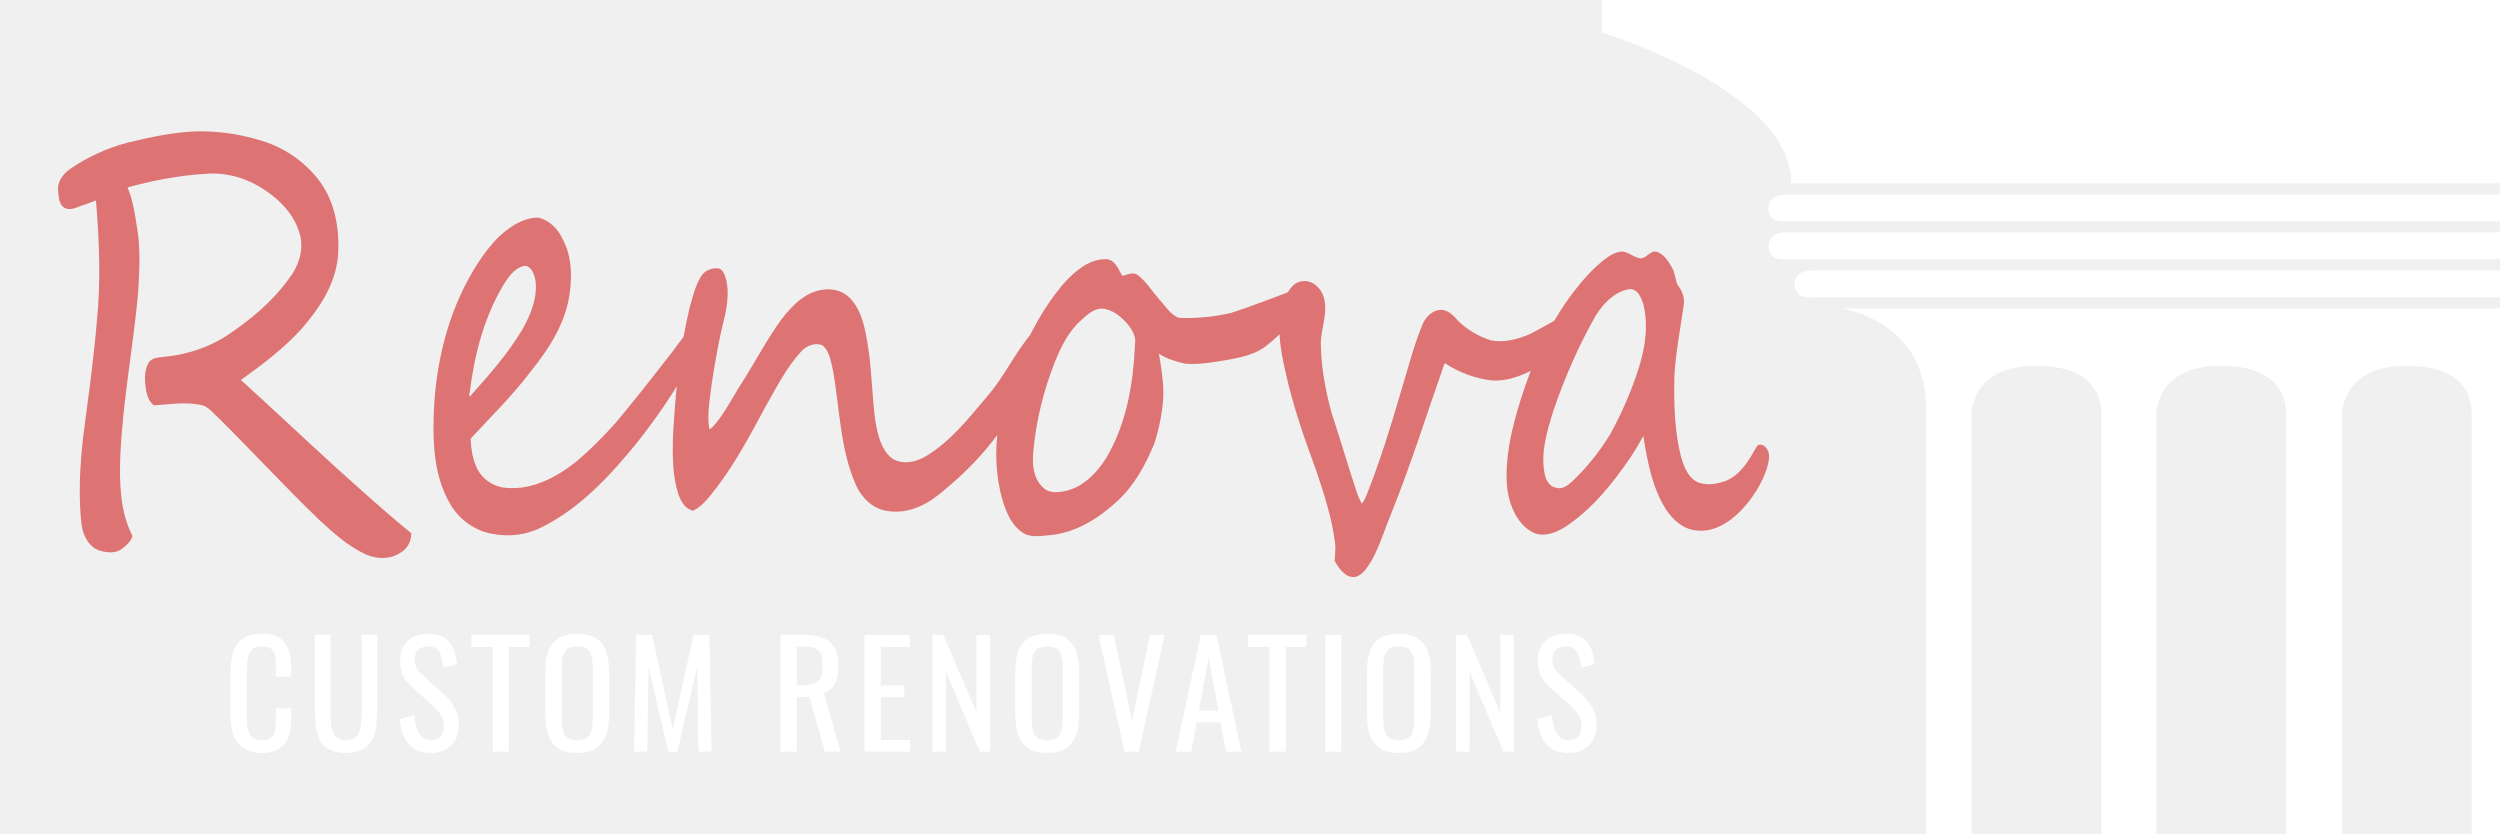
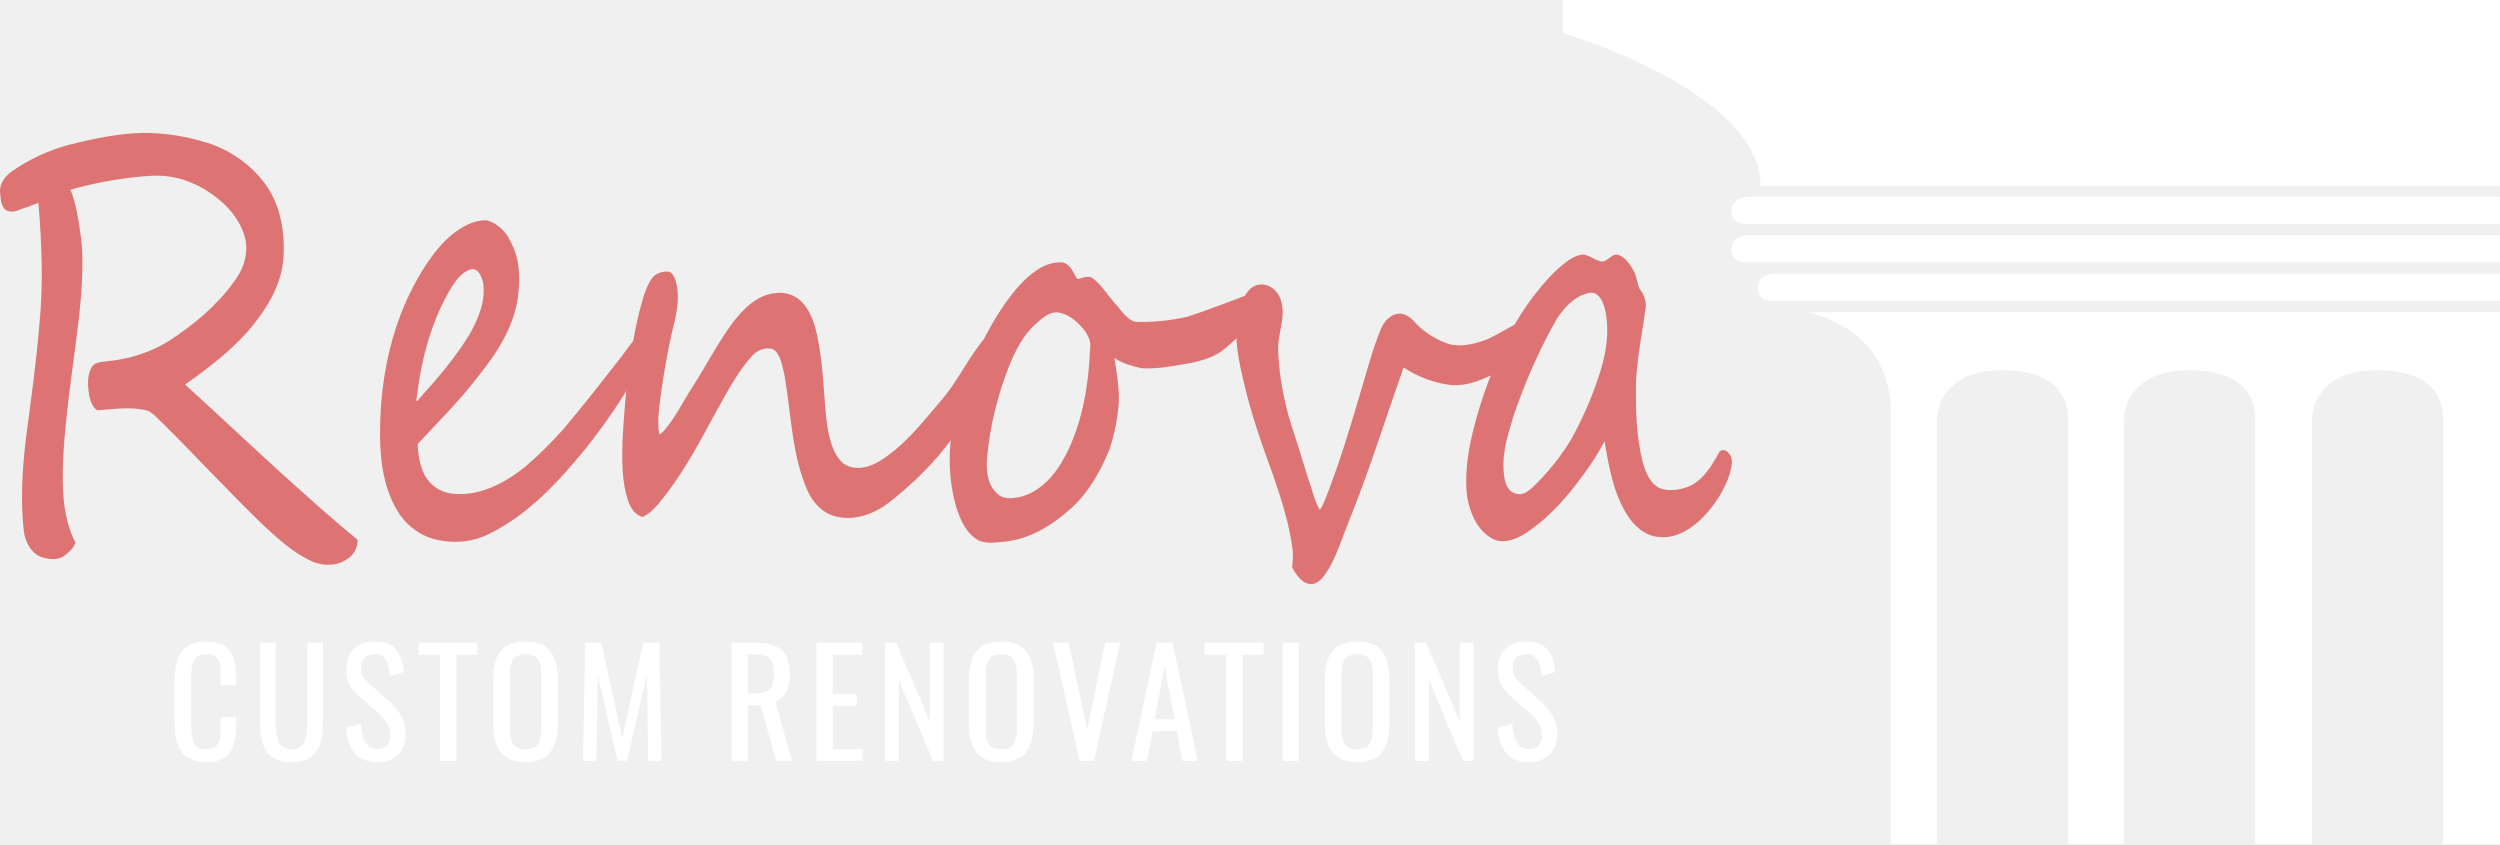
- <svg xmlns="http://www.w3.org/2000/svg" width="387.86pt" height="129.38pt" version="1.1" viewBox="0 0 387.86 129.38">
-   <g transform="translate(7.2853)" fill="#fff" fill-opacity=".984">
-     <path d="m278.56 47.852s12.961 1.987 12.961 15.366v66.164h7.066v-64.917s-0.317-7.718 9.987-7.718c7.262 0 10.125 3.195 10.125 7.477v65.159h8.559v-64.917s-0.317-7.718 9.992-7.718c7.258 0 10.118 3.195 10.118 7.477v65.159h8.714v-64.917s-0.316-7.718 9.989-7.718c7.262 0 10.118 3.195 10.118 7.477v65.159h4.386v-81.53z" />
-     <path d="m241.27 0v5.062s29.37 8.918 29.37 23.386h109.93v-28.449z" />
-     <path d="m380.58 30.165h-110.68s-2.812-0.184-2.812 2.164c0 2.356 2.578 1.988 2.578 1.988h110.92" />
-     <path d="m380.58 36.055h-110.68s-2.812-0.18-2.812 2.168c0 2.356 2.578 1.996 2.578 1.996h110.92" />
-     <path d="m380.58 41.955h-106.63s-2.812-0.18-2.812 2.168c0 2.356 2.578 1.996 2.578 1.996h106.87" />
+ <svg xmlns="http://www.w3.org/2000/svg" width="383.19pt" height="129.38pt" version="1.1" viewBox="0 0 383.19 129.38">
+   <g id="column" fill="#fff">
+     <path d="m276.85 47.853s12.961 1.988 12.961 15.366v66.164h7.066v-64.917s-0.317-7.718 9.987-7.718c7.262 0 10.125 3.195 10.125 7.477v65.159h8.559v-64.917s-0.317-7.718 9.992-7.718c7.258 0 10.118 3.195 10.118 7.477v65.159h8.714v-64.916s-0.316-7.72 9.989-7.72c7.262 0 10.119 3.197 10.119 7.478v65.158h8.714v-81.529h-8.714z" />
+     <path d="m239.56 5e-4v5.062s30.284 8.918 30.284 23.386h113.35v-28.449z" stroke-width="1.015" />
+     <path d="m383.18 30.166h-114.89s-2.92-0.184-2.92 2.164c0 2.356 2.676 1.988 2.676 1.988h115.14" stroke-width="1.019" />
+     <path d="m383.19 36.056h-114.9s-2.92-0.18-2.92 2.168c0 2.356 2.676 1.996 2.676 1.996h115.15" stroke-width="1.019" />
+     <path d="m383.19 41.956h-110.84s-2.924-0.18-2.924 2.168c0 2.356 2.68 1.996 2.68 1.996h111.09" stroke-width="1.02" />
  </g>
-   <g fill="#dd7373">
+   <g id="renova" transform="translate(-8.9997 5e-4)" fill="#dd7373">
    <path d="m30.808 20.372c-3.756 0.088-7.457 0.896-11.097 1.782-3.179 0.841-6.225 2.24-8.931 4.129-1.056 0.774-1.965 2.006-1.748 3.4 0.081 0.93 0.126 2.217 1.122 2.635 0.998 0.396 1.989-0.303 2.935-0.549 0.602-0.219 1.201-0.444 1.799-0.672 0.529 6.266 0.766 12.595 0.129 18.86-0.493 5.903-1.327 11.771-2.092 17.646-0.528 4.592-0.786 9.253-0.273 13.858 0.265 1.69 1.197 3.532 2.947 4 1.139 0.321 2.496 0.423 3.452-0.421 0.62-0.483 1.307-1.121 1.5-1.873-1.95-3.85-2.042-8.275-1.882-12.499 0.366-8.496 2.017-16.867 2.767-25.333 0.191-3.301 0.39-6.635-0.161-9.913-0.329-2.146-0.646-4.331-1.485-6.344 4.118-1.148 8.354-1.913 12.612-2.146 3.106-0.139 6.221 0.838 8.783 2.622 2.501 1.661 4.702 4.087 5.415 7.096 0.513 2.306-0.333 4.757-1.778 6.587-2.624 3.663-6.168 6.552-9.894 9.003-2.874 1.78-6.159 2.818-9.515 3.126-0.842 0.121-1.884 0.095-2.375 0.941-0.747 1.299-0.579 2.906-0.367 4.331 0.181 0.835 0.515 1.806 1.247 2.254 2.531-0.167 5.126-0.62 7.63 0.031 0.981 0.367 1.641 1.325 2.434 1.994 5.216 5.169 10.191 10.588 15.482 15.681 2.244 2.068 4.558 4.188 7.359 5.447 1.695 0.723 3.755 0.774 5.319-0.308 1.062-0.592 1.697-1.799 1.66-3.018-4.081-3.306-7.97-6.858-11.888-10.376-4.872-4.437-9.66-8.969-14.541-13.395 3.35-2.385 6.664-4.9 9.444-7.965 2.726-3.132 5.176-6.828 5.601-11.089 0.327-4.045-0.345-8.379-2.775-11.706-2.384-3.208-5.855-5.535-9.69-6.533-2.966-0.876-6.057-1.303-9.145-1.282z" />
    <path d="m83.294 33.761c-2.371 0.102-4.442 1.572-6.106 3.176-2.233 2.296-3.903 5.094-5.339 7.953-2.986 6.156-4.384 13.006-4.572 19.839-0.136 4.538 0.192 9.346 2.505 13.351 1.377 2.477 3.853 4.278 6.626 4.742 2.519 0.49 5.185 0.199 7.495-0.956 6.114-2.987 10.835-8.14 15.079-13.381 3.707-4.704 7.039-9.743 9.661-15.152 0.368-0.952 1-2.053 0.553-3.083-0.359-0.502-1.036-0.053-1.395 0.223-1.864 1.533-3.049 3.709-4.608 5.53-2.542 3.293-5.134 6.559-7.808 9.742-1.869 2.077-3.843 4.066-5.971 5.871-3.083 2.436-6.904 4.475-10.929 4.064-2.071-0.157-3.962-1.529-4.69-3.511-0.53-1.286-0.727-2.709-0.783-4.116 3.185-3.434 6.541-6.723 9.368-10.479 2.933-3.627 5.588-7.809 6.071-12.584 0.293-2.637 0.164-5.433-1.121-7.808-0.683-1.58-2-2.944-3.671-3.393-0.121-0.026-0.244-0.031-0.367-0.026zm-1.796 7.48c0.924 0.104 1.301 1.171 1.522 1.955 0.508 2.813-0.668 5.581-2.01 7.978-2.172 3.612-4.948 6.803-7.743 9.925-0.473 0.669-0.523 0.388-0.386-0.275 0.726-5.877 2.262-11.769 5.35-16.831 0.775-1.186 1.757-2.579 3.266-2.752z" />
    <path d="m111.24 41.626c-0.978-0.027-1.978 0.394-2.485 1.278-0.936 1.497-1.305 3.275-1.791 4.957-1.545 6.496-2.199 13.175-2.557 19.836-0.07 3.021-0.099 6.139 0.855 9.038 0.384 1.07 1.097 2.299 2.284 2.494 1.608-0.783 2.636-2.36 3.733-3.722 2.929-3.865 5.189-8.179 7.498-12.437 1.699-2.974 3.258-6.111 5.597-8.626 0.821-0.838 2.164-1.363 3.267-0.841 1.104 0.952 1.255 2.542 1.596 3.88 1.049 5.906 1.09 12.157 3.539 17.74 0.876 1.964 2.566 3.671 4.729 4.022 2.866 0.555 5.766-0.618 7.996-2.399 3.064-2.448 5.945-5.151 8.373-8.258 2.595-3.2 4.853-6.682 6.596-10.434 0.802-1.724 1.585-3.559 1.6-5.498-5.2e-4 -0.715-0.768-1.266-1.429-1.201-1.032 0.435-1.55 1.558-2.23 2.39-1.786 2.586-3.251 5.392-5.339 7.748-2.769 3.277-5.495 6.746-9.166 9.032-1.617 1.046-3.878 1.612-5.583 0.449-1.692-1.433-2.18-3.766-2.538-5.851-0.501-3.829-0.517-7.739-1.136-11.567-0.401-2.524-0.868-5.271-2.622-7.234-1.036-1.214-2.685-1.706-4.227-1.49-2.789 0.28-4.888 2.445-6.528 4.568-2.293 3.138-4.079 6.618-6.177 9.888-1.452 2.24-2.625 4.703-4.392 6.709-0.18 0.157-0.463 0.493-0.658 0.454-0.4-2.4 0.125-4.824 0.402-7.21 0.538-3.586 1.198-7.147 2.087-10.659 0.372-1.917 0.601-3.983-0.045-5.864-0.216-0.535-0.571-1.262-1.251-1.192z" />
    <path d="m171.35 40.212c-2.483 0.063-4.509 1.834-6.135 3.563-3.215 3.658-5.494 8.052-7.416 12.518-1.346 3.22-2.461 6.564-2.922 10.043-0.572 3.736-0.378 7.613 0.649 11.251 0.603 1.981 1.519 4.121 3.372 5.196 1.327 0.685 2.875 0.315 4.289 0.217 3.908-0.452 7.376-2.677 10.227-5.314 2.601-2.424 4.344-5.63 5.685-8.904 0.761-2.45 1.311-4.999 1.394-7.573 0.013-2.135-0.338-4.246-0.692-6.343 1.226 0.835 2.695 1.245 4.124 1.565 2.298 0.173 4.594-0.284 6.853-0.662 2.131-0.391 4.356-0.911 6.027-2.403 2.256-1.851 4.488-3.971 5.607-6.747 0.154-0.574 0.468-1.37 2e-3 -1.87-0.568-0.426-1.231 0.175-1.803 0.294-3.203 1.202-6.394 2.458-9.645 3.514-2.628 0.597-5.331 0.863-8.018 0.767-1.385-0.467-2.154-1.88-3.118-2.89-1.095-1.268-1.995-2.76-3.338-3.781-0.683-0.496-1.517-0.07-2.22 0.118-0.334-0.022-0.387-0.525-0.587-0.734-0.458-0.948-1.159-1.952-2.335-1.826zm-0.397 7.656c1.575 0.113 2.907 1.192 3.929 2.344 0.73 0.882 1.423 1.963 1.205 3.184-0.247 6.036-1.293 12.26-4.38 17.51-1.578 2.599-4.025 5.051-7.145 5.394-0.99 0.17-2.167 0.04-2.866-0.79-1.456-1.439-1.569-3.627-1.382-5.539 0.435-4.722 1.598-9.394 3.333-13.792 0.976-2.423 2.177-4.866 4.185-6.59 0.86-0.802 1.887-1.706 3.122-1.722z" />
    <path d="m202.17 43.616c-1.519 0.057-2.403 1.564-2.876 2.852-1.375 3.632-0.702 7.627 0.158 11.294 1.137 5.186 2.894 10.199 4.72 15.169 1.253 3.696 2.482 7.455 2.954 11.336 0.124 0.916-0.021 1.858-0.064 2.761 0.67 1.132 1.581 2.551 3.054 2.505 1.329-0.226 2.026-1.555 2.699-2.594 1.313-2.388 2.082-5.032 3.13-7.542 2.972-7.392 5.351-15.006 7.997-22.519 0.099-0.362 0.191-0.726 0.521-0.342 2.055 1.295 4.401 2.157 6.803 2.466 2.778 0.26 5.456-0.946 7.809-2.321 2.205-1.311 4.022-3.199 5.554-5.252 0.466-0.723 0.908-1.698 0.559-2.556-0.458-0.641-1.398-0.387-2.014-0.162-2.085 0.978-4.019 2.257-6.098 3.244-1.823 0.719-3.843 1.25-5.79 0.841-1.868-0.574-3.62-1.62-5.04-2.985-0.628-0.746-1.396-1.544-2.385-1.724-1.473-0.168-2.682 1.029-3.195 2.325-1.416 3.402-2.278 7.007-3.369 10.522-1.565 5.343-3.21 10.677-5.272 15.847-0.229 0.443-0.405 1.031-0.743 1.356-0.829-1.413-1.137-3.075-1.712-4.601-0.982-3.206-1.99-6.417-3.017-9.601-0.958-3.559-1.636-7.23-1.639-10.921 0.12-2.272 1.123-4.565 0.469-6.836-0.389-1.446-1.663-2.684-3.214-2.563z" />
    <path d="m251.57 39.019c-1.569 0.175-2.796 1.356-3.952 2.339-3.487 3.352-6.177 7.486-8.306 11.832-2.039 4.516-3.713 9.221-4.815 14.066-0.607 2.888-0.981 5.882-0.625 8.829 0.409 2.506 1.534 5.17 3.819 6.455 1.678 0.91 3.641 0.148 5.129-0.79 4.229-2.772 7.457-6.824 10.276-10.993 0.661-1.008 1.281-2.043 1.854-3.105 0.635 3.868 1.337 7.877 3.432 11.246 1.074 1.689 2.715 3.217 4.776 3.395 2.721 0.352 5.233-1.285 7.046-3.19 1.725-1.841 3.125-4.039 3.928-6.451 0.239-1.022 0.67-2.321-0.163-3.192-0.327-0.489-1.171-0.716-1.483-0.09-1.137 2.051-2.435 4.256-4.676 5.211-1.3 0.485-2.775 0.748-4.13 0.344-1.732-0.579-2.453-2.536-2.909-4.173-1.012-4.023-1.077-8.202-1.005-12.329 0.205-3.751 0.949-7.452 1.465-11.176 0.139-1.093-0.245-2.17-0.937-3.003-0.424-0.888-0.398-1.945-0.934-2.799-0.556-0.97-1.26-2.063-2.375-2.405-1.099-0.228-1.702 1.415-2.827 0.966-0.887-0.243-1.653-0.957-2.588-0.989zm1.448 5.844c1.081 0.085 1.589 1.292 1.903 2.191 0.837 3.243 0.375 6.668-0.611 9.819-1.123 3.63-2.655 7.14-4.477 10.457-1.641 2.714-3.656 5.217-5.958 7.398-0.663 0.593-1.509 1.262-2.457 0.936-1.146-0.173-1.67-1.381-1.823-2.417-0.562-3.233 0.459-6.471 1.4-9.533 1.76-5.146 3.956-10.169 6.651-14.892 1.18-1.786 2.817-3.521 4.974-3.934 0.132-0.017 0.265-0.026 0.399-0.026z" />
  </g>
-   <g fill="#fff" fill-opacity=".974">
-     <path d="m40.626 116.82q-1.126 0-1.978-0.306-0.852-0.306-1.399-0.831-0.535-0.525-0.885-1.3-0.339-0.787-0.47-1.65-0.131-0.863-0.131-1.934v-6.404q0-1.147 0.131-2.044 0.142-0.896 0.481-1.672 0.339-0.776 0.885-1.279 0.546-0.503 1.388-0.787 0.852-0.284 1.978-0.284 2.448 0 3.508 1.322 1.06 1.322 1.06 3.89v1.443h-2.393v-1.279q0-0.415-0.011-0.645 0-0.24-0.022-0.59-0.011-0.35-0.055-0.546-0.044-0.197-0.12-0.459-0.066-0.262-0.175-0.404-0.109-0.153-0.273-0.317-0.164-0.175-0.372-0.251-0.208-0.087-0.492-0.142-0.284-0.055-0.634-0.055-0.525 0-0.918 0.12-0.393 0.109-0.645 0.361-0.251 0.24-0.415 0.535-0.153 0.295-0.23 0.765-0.076 0.459-0.109 0.896-0.022 0.426-0.022 1.06v7.169q0 2.044 0.514 2.841 0.514 0.798 1.825 0.798 0.503 0 0.863-0.109 0.372-0.109 0.601-0.361 0.24-0.251 0.382-0.525t0.208-0.732q0.066-0.47 0.076-0.863 0.022-0.393 0.022-1.027v-1.333h2.393v1.344q0 1.038-0.131 1.858t-0.448 1.541q-0.317 0.71-0.831 1.18t-1.311 0.743q-0.798 0.262-1.847 0.262z" />
+   <g id="slogan" transform="translate(-8.9997 5e-4)" fill="#fff" fill-opacity=".974">
+     <path d="m40.626 116.82q-1.126 0-1.978-0.306-0.852-0.306-1.399-0.831-0.535-0.525-0.885-1.3-0.339-0.787-0.47-1.65t-0.131-1.934v-6.404q0-1.147 0.131-2.044 0.142-0.896 0.481-1.672 0.339-0.776 0.885-1.279 0.546-0.503 1.388-0.787 0.852-0.284 1.978-0.284 2.448 0 3.508 1.322 1.06 1.322 1.06 3.89v1.443h-2.393v-1.279q0-0.415-0.011-0.645 0-0.24-0.022-0.59-0.011-0.35-0.055-0.546-0.044-0.197-0.12-0.459-0.066-0.262-0.175-0.404-0.109-0.153-0.273-0.317-0.164-0.175-0.372-0.251-0.208-0.087-0.492-0.142-0.284-0.055-0.634-0.055-0.525 0-0.918 0.12-0.393 0.109-0.645 0.361-0.251 0.24-0.415 0.535-0.153 0.295-0.23 0.765-0.076 0.459-0.109 0.896-0.022 0.426-0.022 1.06v7.169q0 2.044 0.514 2.841 0.514 0.798 1.825 0.798 0.503 0 0.863-0.109 0.372-0.109 0.601-0.361 0.24-0.251 0.382-0.525t0.208-0.732q0.066-0.47 0.076-0.863 0.022-0.393 0.022-1.027v-1.333h2.393v1.344q0 1.038-0.131 1.858t-0.448 1.541q-0.317 0.71-0.831 1.18t-1.311 0.743q-0.798 0.262-1.847 0.262z" />
    <path d="m55.7 116.52q-0.852 0.295-2.011 0.295t-2.022-0.295q-0.852-0.306-1.388-0.82-0.535-0.525-0.863-1.333-0.317-0.82-0.437-1.727-0.12-0.918-0.12-2.131v-12.01h2.404v12.131q0 0.776 0.044 1.344t0.197 1.147q0.153 0.568 0.404 0.918 0.262 0.35 0.71 0.579 0.448 0.219 1.071 0.219 0.623 0 1.06-0.219 0.448-0.229 0.699-0.579 0.262-0.361 0.415-0.929 0.153-0.568 0.197-1.137 0.044-0.568 0.044-1.344v-12.131h2.404v12.01q0 1.213-0.12 2.131-0.12 0.907-0.448 1.727-0.317 0.809-0.852 1.333-0.535 0.514-1.388 0.82z" />
    <path d="m66.851 116.82q-2.284 0-3.486-1.41-1.191-1.41-1.333-3.858l2.251-0.612q0.24 3.89 2.568 3.89 0.973 0 1.475-0.535 0.514-0.546 0.514-1.596 0-0.579-0.142-1.06-0.131-0.481-0.448-0.918-0.306-0.437-0.59-0.721-0.273-0.295-0.787-0.776l-3.038-2.699q-0.918-0.831-1.344-1.748-0.415-0.929-0.415-2.262 0-1.967 1.137-3.06 1.147-1.104 3.126-1.126 2.175-0.033 3.257 1.126 1.082 1.147 1.3 3.563l-2.131 0.59q-0.044-0.59-0.12-1.049-0.076-0.459-0.251-0.918-0.175-0.47-0.426-0.754-0.251-0.295-0.667-0.459-0.415-0.175-0.962-0.142-2 0.142-2 1.989 0 0.798 0.273 1.333t0.918 1.126l3.06 2.699q1.191 1.071 1.891 2.295 0.71 1.224 0.71 2.776 0 1.989-1.202 3.158-1.202 1.158-3.136 1.158z" />
    <path d="m76.438 116.62v-16.251h-3.311v-1.869h9.027v1.869h-3.191v16.251z" />
    <path d="m89.556 116.82q-1.355 0-2.328-0.404-0.962-0.404-1.53-1.191-0.568-0.787-0.831-1.836-0.262-1.049-0.262-2.448v-6.863q0-2.83 1.147-4.284 1.158-1.464 3.803-1.464 2.634 0 3.792 1.475 1.158 1.464 1.158 4.273v6.874q0 2.83-1.169 4.349-1.158 1.519-3.781 1.519zm-1.235-2.208q0.492 0.23 1.235 0.23t1.224-0.23q0.492-0.229 0.743-0.699 0.251-0.47 0.339-1.027 0.098-0.568 0.098-1.399v-7.934q0-0.82-0.098-1.366-0.087-0.546-0.339-1.005-0.251-0.459-0.743-0.667-0.481-0.219-1.224-0.219t-1.235 0.219q-0.481 0.208-0.732 0.667-0.251 0.459-0.35 1.005-0.087 0.546-0.087 1.366v7.934q0 0.831 0.087 1.399 0.098 0.557 0.35 1.027 0.251 0.47 0.732 0.699z" />
    <path d="m98.357 116.62 0.339-18.119h2.47l3.202 14.699 3.224-14.699h2.47l0.339 18.119h-2.044l-0.197-13.169-3.071 13.169h-1.421l-3.049-13.169-0.197 13.169z" />
    <path d="m123.63 106.3h0.951q1.65 0 2.35-0.645 0.71-0.656 0.71-2.361 0-1.65-0.612-2.317-0.601-0.667-2.284-0.667h-1.115zm-2.525 10.316v-18.119h3.639q2.754 0 4.033 1.126 1.29 1.126 1.29 3.672 0 3.497-2.24 4.229l2.59 9.092h-2.448l-2.382-8.502h-1.956v8.502z" />
    <path d="m134.13 116.62v-18.119h7.016v1.869h-4.492v5.989h3.65v1.803h-3.65v6.644h4.546v1.814z" />
    <path d="m144.64 116.62v-18.119h1.716l5.147 12.032v-12.032h2.109v18.119h-1.617l-5.224-12.382v12.382z" />
    <path d="m162.47 116.82q-1.355 0-2.328-0.404-0.962-0.404-1.53-1.191-0.568-0.787-0.831-1.836-0.262-1.049-0.262-2.448v-6.863q0-2.83 1.147-4.284 1.158-1.464 3.803-1.464 2.634 0 3.792 1.475 1.158 1.464 1.158 4.273v6.874q0 2.83-1.169 4.349-1.158 1.519-3.781 1.519zm-1.235-2.208q0.492 0.23 1.235 0.23t1.224-0.23q0.492-0.229 0.743-0.699 0.251-0.47 0.339-1.027 0.098-0.568 0.098-1.399v-7.934q0-0.82-0.098-1.366-0.087-0.546-0.339-1.005-0.251-0.459-0.743-0.667-0.481-0.219-1.224-0.219t-1.235 0.219q-0.481 0.208-0.732 0.667-0.251 0.459-0.35 1.005-0.087 0.546-0.087 1.366v7.934q0 0.831 0.087 1.399 0.098 0.557 0.35 1.027 0.251 0.47 0.732 0.699z" />
    <path d="m174.47 116.62-4.043-18.119h2.361l2.863 13.344 2.732-13.344h2.306l-4.011 18.119z" />
    <path d="m186 110.25h3.027l-1.519-8.185zm-3.584 6.371 3.869-18.119h2.437l3.869 18.119h-2.404l-0.831-4.568h-3.683l-0.863 4.568z" />
    <path d="m196.96 116.62v-16.251h-3.311v-1.869h9.027v1.869h-3.191v16.251z" />
    <path d="m205.59 116.62v-18.119h2.481v18.119z" />
    <path d="m217.02 116.82q-1.355 0-2.328-0.404-0.962-0.404-1.53-1.191-0.568-0.787-0.831-1.836-0.262-1.049-0.262-2.448v-6.863q0-2.83 1.147-4.284 1.158-1.464 3.803-1.464 2.634 0 3.792 1.475 1.158 1.464 1.158 4.273v6.874q0 2.83-1.169 4.349-1.158 1.519-3.781 1.519zm-1.235-2.208q0.492 0.23 1.235 0.23t1.224-0.23q0.492-0.229 0.743-0.699 0.251-0.47 0.339-1.027 0.098-0.568 0.098-1.399v-7.934q0-0.82-0.098-1.366-0.087-0.546-0.339-1.005-0.251-0.459-0.743-0.667-0.481-0.219-1.224-0.219t-1.235 0.219q-0.481 0.208-0.732 0.667-0.251 0.459-0.35 1.005-0.087 0.546-0.087 1.366v7.934q0 0.831 0.087 1.399 0.098 0.557 0.35 1.027 0.251 0.47 0.732 0.699z" />
    <path d="m225.88 116.62v-18.119h1.716l5.147 12.032v-12.032h2.109v18.119h-1.617l-5.224-12.382v12.382z" />
    <path d="m243.36 116.82q-2.284 0-3.486-1.41-1.191-1.41-1.333-3.858l2.251-0.612q0.24 3.89 2.568 3.89 0.973 0 1.475-0.535 0.514-0.546 0.514-1.596 0-0.579-0.142-1.06-0.131-0.481-0.448-0.918-0.306-0.437-0.59-0.721-0.273-0.295-0.787-0.776l-3.038-2.699q-0.918-0.831-1.344-1.748-0.415-0.929-0.415-2.262 0-1.967 1.137-3.06 1.147-1.104 3.126-1.126 2.175-0.033 3.257 1.126 1.082 1.147 1.3 3.563l-2.131 0.59q-0.044-0.59-0.12-1.049-0.076-0.459-0.251-0.918-0.175-0.47-0.426-0.754-0.251-0.295-0.667-0.459-0.415-0.175-0.962-0.142-2 0.142-2 1.989 0 0.798 0.273 1.333t0.918 1.126l3.06 2.699q1.191 1.071 1.891 2.295 0.71 1.224 0.71 2.776 0 1.989-1.202 3.158-1.202 1.158-3.136 1.158z" />
  </g>
</svg>
